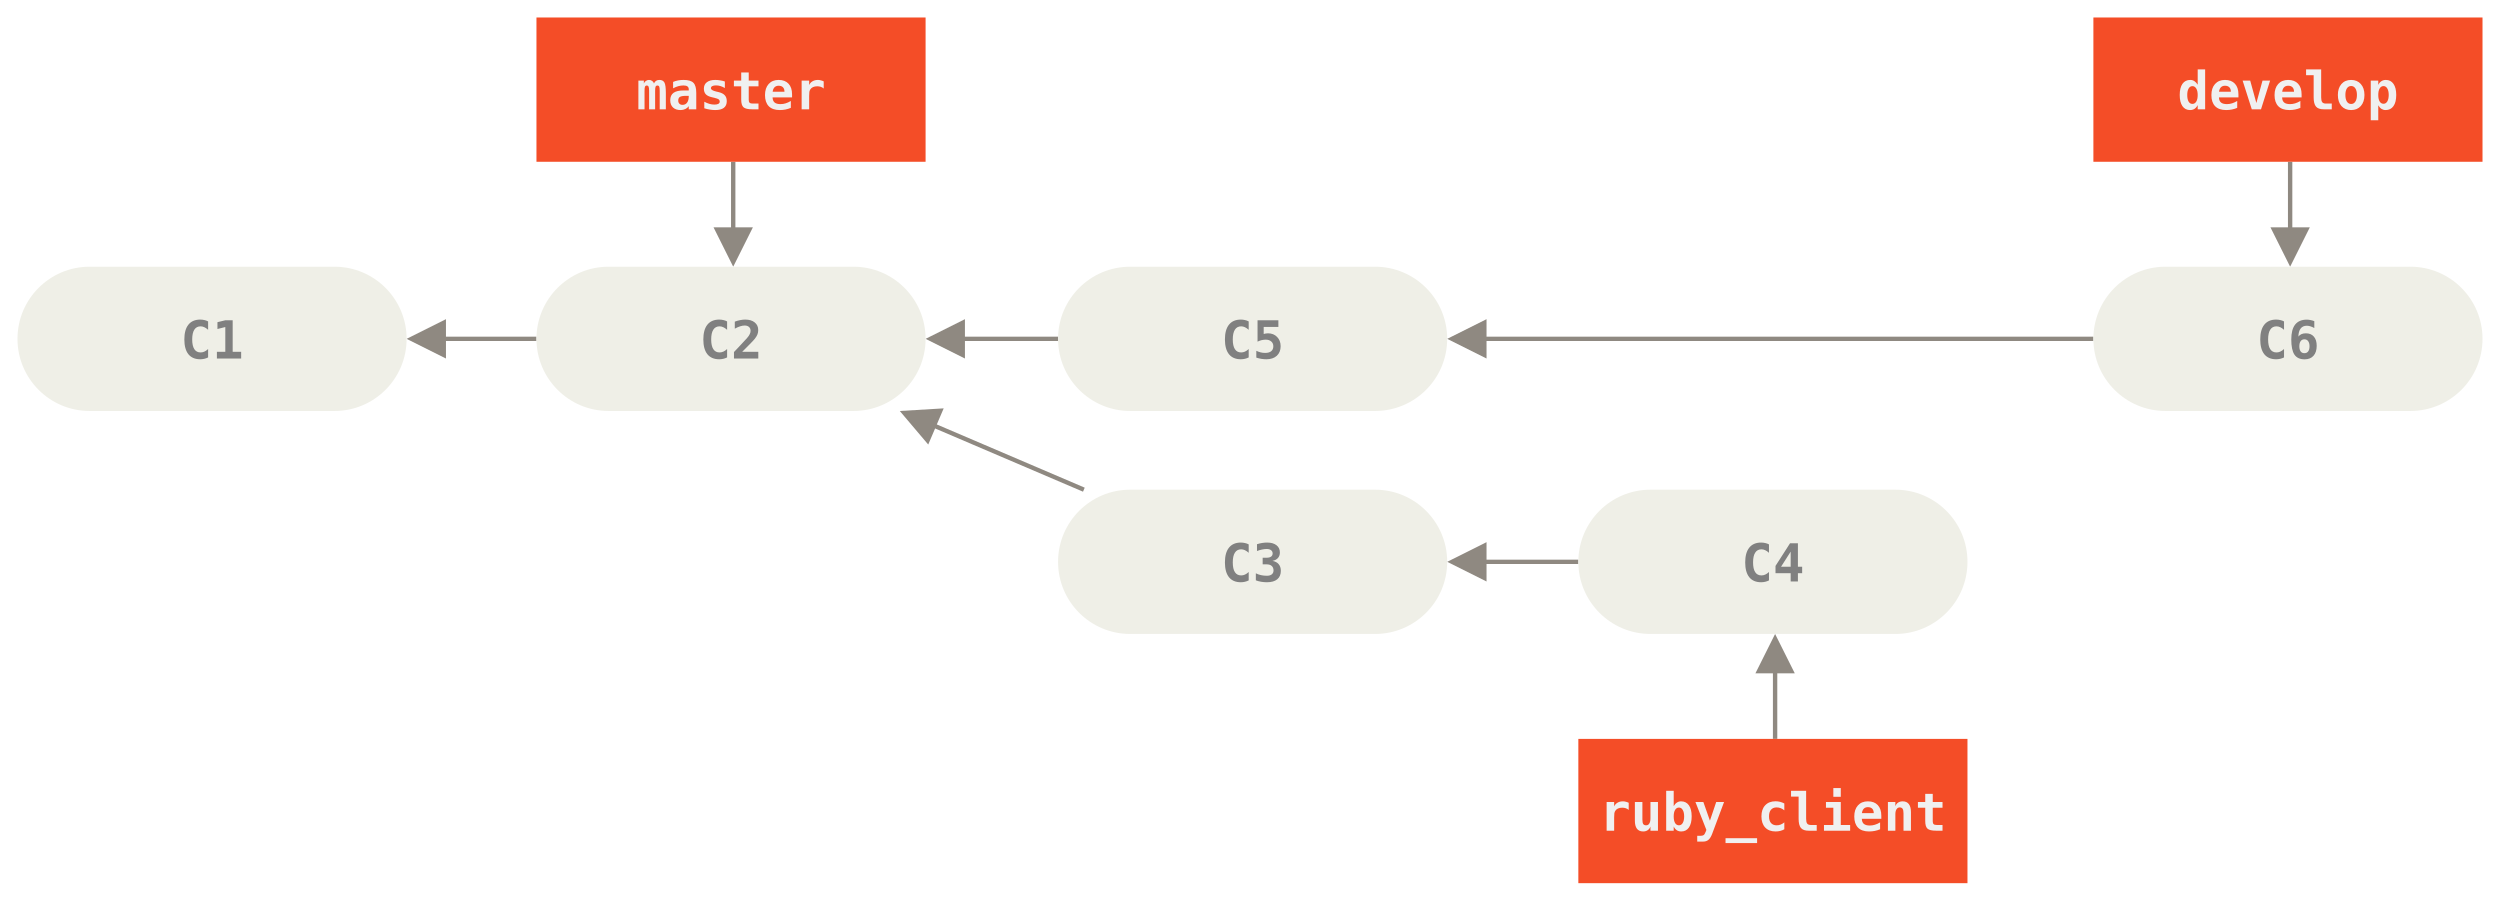
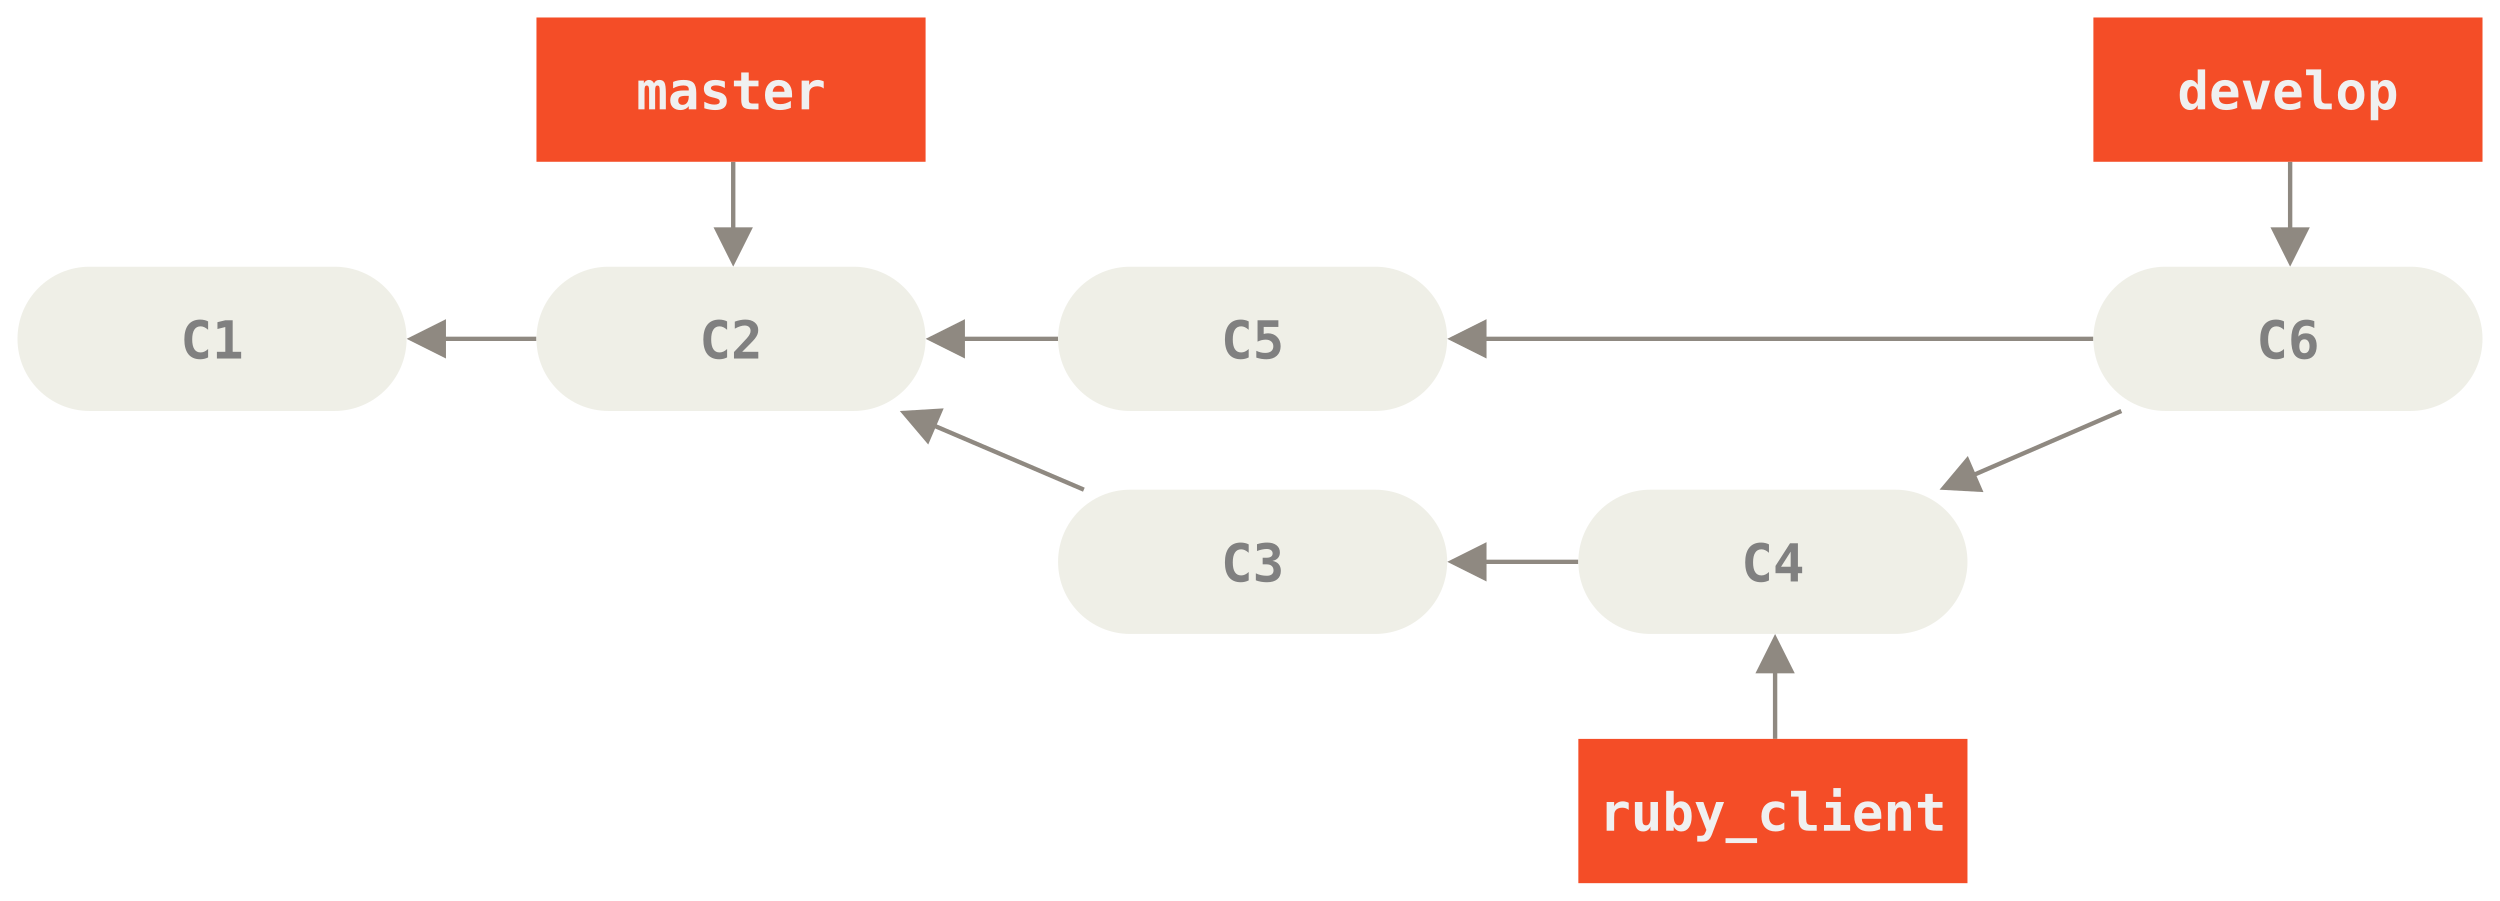
<svg xmlns="http://www.w3.org/2000/svg" version="1.1" width="1143.6" height="412" viewBox="0 0 571.8 206">
  <path d="m102 77h20.7v1h-20.7v4l-9-4.5 9-4.5z" fill="#8f8981" />
  <path d="m220.7 77h21.3v1h-21.3v4l-9-4.5 9-4.5z" fill="#8f8981" />
  <path d="M248.099 111.54 L214.269 97.078 L215.841 93.4 L205.797 94 L212.304 101.676 L213.876 97.997 L247.706 112.46 Z" fill="#8f8981" />
  <path d="m340 128h21v1h-21v4l-9-4.5 9-4.5z" fill="#8f8981" />
  <path d="m340 77h138.8v1h-138.8v4l-9-4.5 9-4.5z" fill="#8f8981" />
+   <path d="M484.99 93.541 L451.672 107.965 L450.083 104.295 L443.612 112 L453.659 112.554 L452.07 108.883 L485.387 94.459 Z" fill="#8f8981" />
  <path d="m167.2 52v-15h1v15h4l-4.5 9-4.5-9h4z" fill="#8f8981" />
  <path d="m523.3 52v-15h1v15h4l-4.5 9-4.5-9h4z" fill="#8f8981" />
  <path d="m405.5 154v15h1v-15h4l-4.5-9-4.5 9h4z" fill="#8f8981" />
  <g>
    <rect x="4" y="61" width="89" height="33" rx="16.5" ry="16.5" fill="#efefe7" />
    <text font-size="12px" font-weight="700" font-family="'JetBrains Mono', 'Source Code Pro', monospace" text-anchor="middle">
      <tspan x="48.5" y="82" fill="gray">C1</tspan>
    </text>
  </g>
  <g>
    <rect x="122.7" y="61" width="89" height="33" rx="16.5" ry="16.5" fill="#efefe7" />
    <text font-size="12px" font-weight="700" font-family="'JetBrains Mono', 'Source Code Pro', monospace" text-anchor="middle">
      <tspan x="167.2" y="82" fill="gray">C2</tspan>
    </text>
  </g>
  <g>
    <rect x="242" y="61" width="89" height="33" rx="16.5" ry="16.5" fill="#efefe7" />
    <text font-size="12px" font-weight="700" font-family="'JetBrains Mono', 'Source Code Pro', monospace" text-anchor="middle">
      <tspan x="286.5" y="82" fill="gray">C5</tspan>
    </text>
  </g>
  <g>
    <rect x="242" y="112" width="89" height="33" rx="16.5" ry="16.5" fill="#efefe7" />
    <text font-size="12px" font-weight="700" font-family="'JetBrains Mono', 'Source Code Pro', monospace" text-anchor="middle">
      <tspan x="286.5" y="133" fill="gray">C3</tspan>
    </text>
  </g>
  <g>
    <rect x="361" y="112" width="89" height="33" rx="16.5" ry="16.5" fill="#efefe7" />
    <text font-size="12px" font-weight="700" font-family="'JetBrains Mono', 'Source Code Pro', monospace" text-anchor="middle">
      <tspan x="405.5" y="133" fill="gray">C4</tspan>
    </text>
  </g>
  <g>
    <rect x="478.8" y="61" width="89" height="33" rx="16.5" ry="16.5" fill="#efefe7" />
    <text font-size="12px" font-weight="700" font-family="'JetBrains Mono', 'Source Code Pro', monospace" text-anchor="middle">
      <tspan x="523.3" y="82" fill="gray">C6</tspan>
    </text>
  </g>
  <g>
    <rect x="478.8" y="4" width="89" height="33" fill="#f44d27" />
    <text font-size="12px" font-weight="700" font-family="'JetBrains Mono', 'Source Code Pro', monospace" text-anchor="middle">
      <tspan x="523.3" y="25" fill="#f0f0f0">develop</tspan>
    </text>
  </g>
  <g>
    <rect x="122.7" y="4" width="89" height="33" fill="#f44d27" />
    <text font-size="12px" font-weight="700" font-family="'JetBrains Mono', 'Source Code Pro', monospace" text-anchor="middle">
      <tspan x="167.2" y="25" fill="#f0f0f0">master</tspan>
    </text>
  </g>
  <g>
    <rect x="361" y="169" width="89" height="33" fill="#f44d27" />
    <text font-size="12px" font-weight="700" font-family="'JetBrains Mono', 'Source Code Pro', monospace" text-anchor="middle">
      <tspan x="405.5" y="190" fill="#f0f0f0">ruby_client</tspan>
    </text>
  </g>
</svg>
